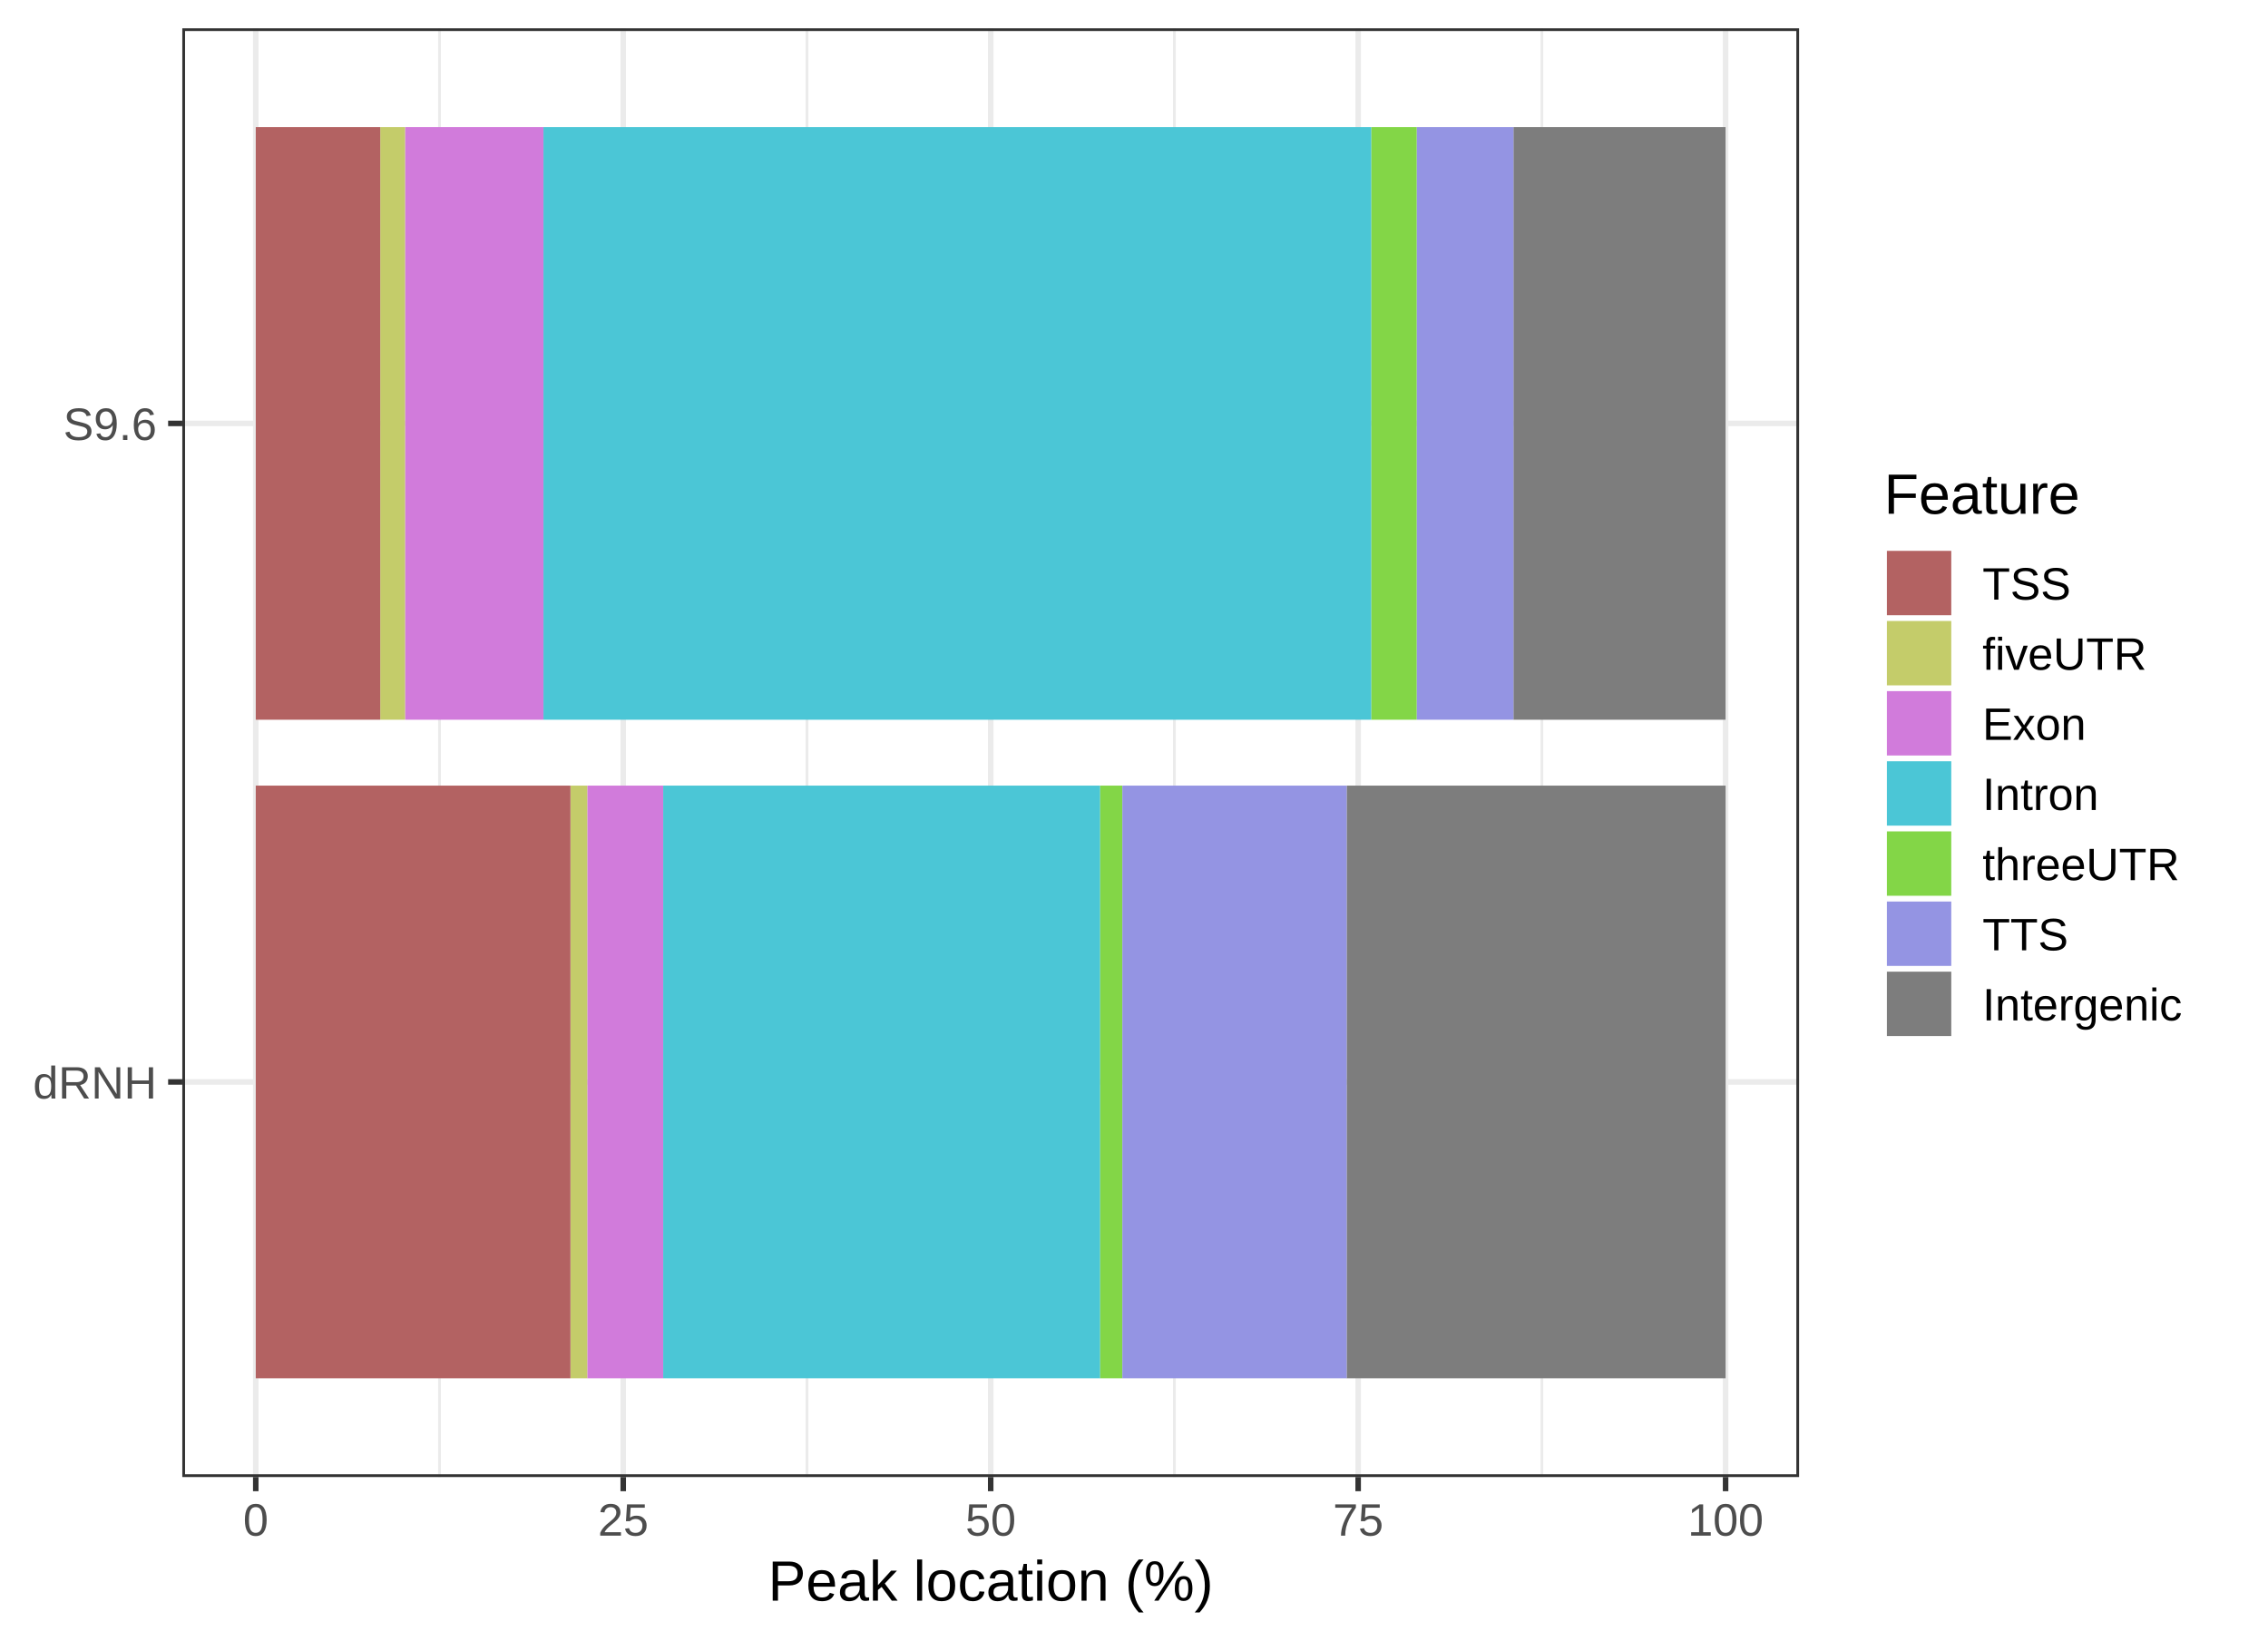
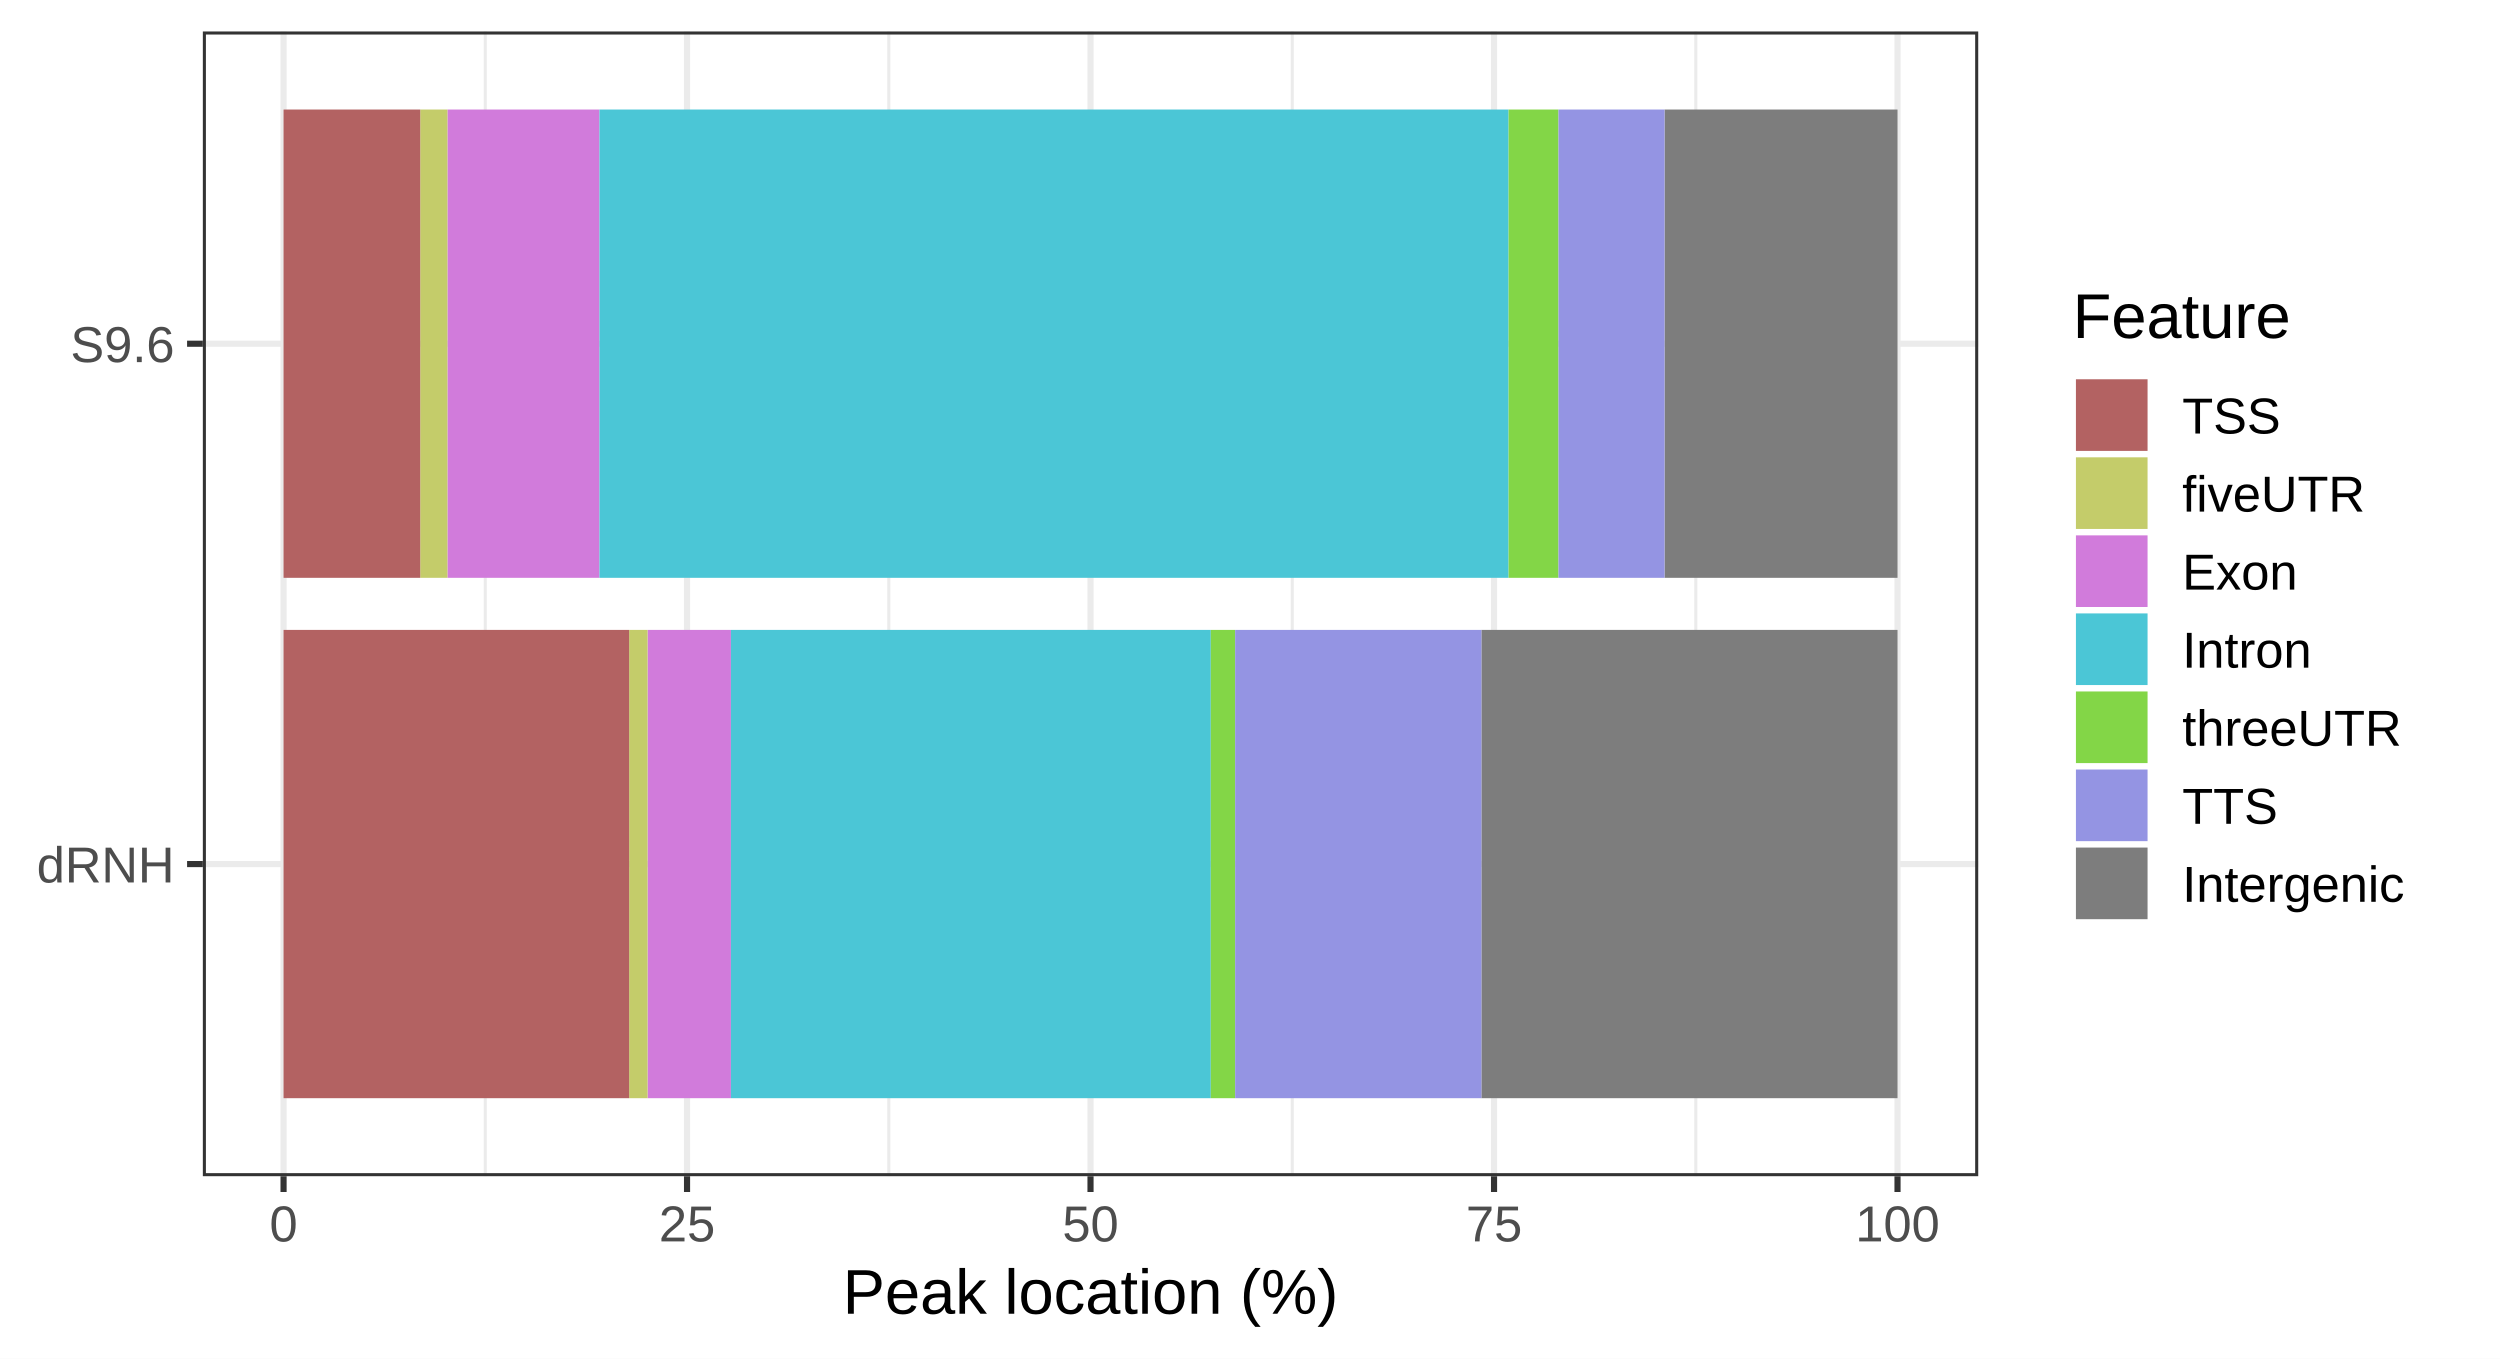
- <svg xmlns="http://www.w3.org/2000/svg" class="svglite" width="558.75pt" height="404.25pt" viewBox="0 0 558.75 404.25">
+ <svg xmlns="http://www.w3.org/2000/svg" class="svglite" width="553.50pt" height="300.75pt" viewBox="0 0 553.50 300.75">
  <defs>
    <style type="text/css">
    .svglite line, .svglite polyline, .svglite polygon, .svglite path, .svglite rect, .svglite circle {
      fill: none;
      stroke: #000000;
      stroke-linecap: round;
      stroke-linejoin: round;
      stroke-miterlimit: 10.00;
    }
  </style>
  </defs>
  <rect width="100%" height="100%" style="stroke: none; fill: #FFFFFF;" />
  <defs>
-     <clipPath id="cpMC4wMHw1NTguNzV8MC4wMHw0MDQuMjU=">
-       <rect x="0.00" y="0.00" width="558.75" height="404.25" />
+     <clipPath id="cpMC4wMHw1NTMuNTB8MC4wMHwzMDAuNzU=">
+       <rect x="0.00" y="0.00" width="553.50" height="300.75" />
    </clipPath>
  </defs>
-   <g clip-path="url(#cpMC4wMHw1NTguNzV8MC4wMHw0MDQuMjU=)">
-     <rect x="0" y="0.00" width="558.75" height="404.25" style="stroke-width: 1.36; stroke: #FFFFFF; fill: #FFFFFF;" />
+   <g clip-path="url(#cpMC4wMHw1NTMuNTB8MC4wMHwzMDAuNzU=)">
+     <rect x="0" y="0.00" width="553.50" height="300.75" style="stroke-width: 1.36; stroke: #FFFFFF; fill: #FFFFFF;" />
  </g>
  <defs>
-     <clipPath id="cpNDQuOTF8NDQzLjIzfDYuOTd8MzYzLjky">
-       <rect x="44.91" y="6.97" width="398.32" height="356.94" />
+     <clipPath id="cpNDQuOTF8NDM3Ljk4fDYuOTd8MjYwLjQy">
+       <rect x="44.91" y="6.97" width="393.07" height="253.44" />
    </clipPath>
  </defs>
-   <g clip-path="url(#cpNDQuOTF8NDQzLjIzfDYuOTd8MzYzLjky)">
-     <rect x="44.91" y="6.97" width="398.32" height="356.94" style="stroke-width: 1.36; stroke: none; fill: #FFFFFF;" />
-     <polyline points="108.28,363.92 108.28,6.97 " style="stroke-width: 0.68; stroke: #EBEBEB; stroke-linecap: butt;" />
-     <polyline points="198.81,363.92 198.81,6.97 " style="stroke-width: 0.68; stroke: #EBEBEB; stroke-linecap: butt;" />
-     <polyline points="289.33,363.92 289.33,6.97 " style="stroke-width: 0.68; stroke: #EBEBEB; stroke-linecap: butt;" />
-     <polyline points="379.86,363.92 379.86,6.97 " style="stroke-width: 0.68; stroke: #EBEBEB; stroke-linecap: butt;" />
-     <polyline points="44.91,266.57 443.23,266.57 " style="stroke-width: 1.36; stroke: #EBEBEB; stroke-linecap: butt;" />
-     <polyline points="44.91,104.32 443.23,104.32 " style="stroke-width: 1.36; stroke: #EBEBEB; stroke-linecap: butt;" />
-     <polyline points="63.01,363.92 63.01,6.97 " style="stroke-width: 1.36; stroke: #EBEBEB; stroke-linecap: butt;" />
-     <polyline points="153.54,363.92 153.54,6.97 " style="stroke-width: 1.36; stroke: #EBEBEB; stroke-linecap: butt;" />
-     <polyline points="244.07,363.92 244.07,6.97 " style="stroke-width: 1.36; stroke: #EBEBEB; stroke-linecap: butt;" />
-     <polyline points="334.60,363.92 334.60,6.97 " style="stroke-width: 1.36; stroke: #EBEBEB; stroke-linecap: butt;" />
-     <polyline points="425.12,363.92 425.12,6.97 " style="stroke-width: 1.36; stroke: #EBEBEB; stroke-linecap: butt;" />
-     <rect x="144.68" y="193.56" width="18.71" height="146.02" style="stroke-width: 1.07; stroke: none; stroke-linecap: square; stroke-linejoin: miter; fill: #D17BDB;" />
-     <rect x="140.55" y="193.56" width="4.13" height="146.02" style="stroke-width: 1.07; stroke: none; stroke-linecap: square; stroke-linejoin: miter; fill: #C4CC6A;" />
-     <rect x="331.76" y="193.56" width="93.37" height="146.02" style="stroke-width: 1.07; stroke: none; stroke-linecap: square; stroke-linejoin: miter; fill: #7D7D7D;" />
-     <rect x="163.39" y="193.56" width="107.66" height="146.02" style="stroke-width: 1.07; stroke: none; stroke-linecap: square; stroke-linejoin: miter; fill: #4BC6D6;" />
-     <rect x="271.05" y="193.56" width="5.46" height="146.02" style="stroke-width: 1.07; stroke: none; stroke-linecap: square; stroke-linejoin: miter; fill: #83D647;" />
-     <rect x="63.01" y="193.56" width="77.53" height="146.02" style="stroke-width: 1.07; stroke: none; stroke-linecap: square; stroke-linejoin: miter; fill: #B36262;" />
-     <rect x="276.51" y="193.56" width="55.25" height="146.02" style="stroke-width: 1.07; stroke: none; stroke-linecap: square; stroke-linejoin: miter; fill: #9494E3;" />
-     <rect x="99.78" y="31.31" width="34.11" height="146.02" style="stroke-width: 1.07; stroke: none; stroke-linecap: square; stroke-linejoin: miter; fill: #D17BDB;" />
-     <rect x="93.68" y="31.31" width="6.10" height="146.02" style="stroke-width: 1.07; stroke: none; stroke-linecap: square; stroke-linejoin: miter; fill: #C4CC6A;" />
-     <rect x="372.85" y="31.31" width="52.27" height="146.02" style="stroke-width: 1.07; stroke: none; stroke-linecap: square; stroke-linejoin: miter; fill: #7D7D7D;" />
-     <rect x="133.89" y="31.31" width="203.97" height="146.02" style="stroke-width: 1.07; stroke: none; stroke-linecap: square; stroke-linejoin: miter; fill: #4BC6D6;" />
-     <rect x="337.86" y="31.31" width="11.19" height="146.02" style="stroke-width: 1.07; stroke: none; stroke-linecap: square; stroke-linejoin: miter; fill: #83D647;" />
-     <rect x="63.01" y="31.31" width="30.67" height="146.02" style="stroke-width: 1.07; stroke: none; stroke-linecap: square; stroke-linejoin: miter; fill: #B36262;" />
-     <rect x="349.06" y="31.31" width="23.80" height="146.02" style="stroke-width: 1.07; stroke: none; stroke-linecap: square; stroke-linejoin: miter; fill: #9494E3;" />
-     <rect x="44.91" y="6.97" width="398.32" height="356.94" style="stroke-width: 1.36; stroke: #333333;" />
+   <g clip-path="url(#cpNDQuOTF8NDM3Ljk4fDYuOTd8MjYwLjQy)">
+     <rect x="44.91" y="6.97" width="393.07" height="253.44" style="stroke-width: 1.36; stroke: none; fill: #FFFFFF;" />
+     <polyline points="107.44,260.42 107.44,6.97 " style="stroke-width: 0.68; stroke: #EBEBEB; stroke-linecap: butt;" />
+     <polyline points="196.78,260.42 196.78,6.97 " style="stroke-width: 0.68; stroke: #EBEBEB; stroke-linecap: butt;" />
+     <polyline points="286.11,260.42 286.11,6.97 " style="stroke-width: 0.68; stroke: #EBEBEB; stroke-linecap: butt;" />
+     <polyline points="375.45,260.42 375.45,6.97 " style="stroke-width: 0.68; stroke: #EBEBEB; stroke-linecap: butt;" />
+     <polyline points="44.91,191.30 437.98,191.30 " style="stroke-width: 1.36; stroke: #EBEBEB; stroke-linecap: butt;" />
+     <polyline points="44.91,76.10 437.98,76.10 " style="stroke-width: 1.36; stroke: #EBEBEB; stroke-linecap: butt;" />
+     <polyline points="62.78,260.42 62.78,6.97 " style="stroke-width: 1.36; stroke: #EBEBEB; stroke-linecap: butt;" />
+     <polyline points="152.11,260.42 152.11,6.97 " style="stroke-width: 1.36; stroke: #EBEBEB; stroke-linecap: butt;" />
+     <polyline points="241.44,260.42 241.44,6.97 " style="stroke-width: 1.36; stroke: #EBEBEB; stroke-linecap: butt;" />
+     <polyline points="330.78,260.42 330.78,6.97 " style="stroke-width: 1.36; stroke: #EBEBEB; stroke-linecap: butt;" />
+     <polyline points="420.11,260.42 420.11,6.97 " style="stroke-width: 1.36; stroke: #EBEBEB; stroke-linecap: butt;" />
+     <rect x="143.37" y="139.46" width="18.46" height="103.68" style="stroke-width: 1.07; stroke: none; stroke-linecap: square; stroke-linejoin: miter; fill: #D17BDB;" />
+     <rect x="139.29" y="139.46" width="4.08" height="103.68" style="stroke-width: 1.07; stroke: none; stroke-linecap: square; stroke-linejoin: miter; fill: #C4CC6A;" />
+     <rect x="327.98" y="139.46" width="92.13" height="103.68" style="stroke-width: 1.07; stroke: none; stroke-linecap: square; stroke-linejoin: miter; fill: #7D7D7D;" />
+     <rect x="161.83" y="139.46" width="106.24" height="103.68" style="stroke-width: 1.07; stroke: none; stroke-linecap: square; stroke-linejoin: miter; fill: #4BC6D6;" />
+     <rect x="268.07" y="139.46" width="5.38" height="103.68" style="stroke-width: 1.07; stroke: none; stroke-linecap: square; stroke-linejoin: miter; fill: #83D647;" />
+     <rect x="62.78" y="139.46" width="76.51" height="103.68" style="stroke-width: 1.07; stroke: none; stroke-linecap: square; stroke-linejoin: miter; fill: #B36262;" />
+     <rect x="273.46" y="139.46" width="54.52" height="103.68" style="stroke-width: 1.07; stroke: none; stroke-linecap: square; stroke-linejoin: miter; fill: #9494E3;" />
+     <rect x="99.06" y="24.25" width="33.66" height="103.68" style="stroke-width: 1.07; stroke: none; stroke-linecap: square; stroke-linejoin: miter; fill: #D17BDB;" />
+     <rect x="93.04" y="24.25" width="6.02" height="103.68" style="stroke-width: 1.07; stroke: none; stroke-linecap: square; stroke-linejoin: miter; fill: #C4CC6A;" />
+     <rect x="368.53" y="24.25" width="51.58" height="103.68" style="stroke-width: 1.07; stroke: none; stroke-linecap: square; stroke-linejoin: miter; fill: #7D7D7D;" />
+     <rect x="132.72" y="24.25" width="201.28" height="103.68" style="stroke-width: 1.07; stroke: none; stroke-linecap: square; stroke-linejoin: miter; fill: #4BC6D6;" />
+     <rect x="334.00" y="24.25" width="11.05" height="103.68" style="stroke-width: 1.07; stroke: none; stroke-linecap: square; stroke-linejoin: miter; fill: #83D647;" />
+     <rect x="62.78" y="24.25" width="30.26" height="103.68" style="stroke-width: 1.07; stroke: none; stroke-linecap: square; stroke-linejoin: miter; fill: #B36262;" />
+     <rect x="345.05" y="24.25" width="23.48" height="103.68" style="stroke-width: 1.07; stroke: none; stroke-linecap: square; stroke-linejoin: miter; fill: #9494E3;" />
+     <rect x="44.91" y="6.97" width="393.07" height="253.44" style="stroke-width: 1.36; stroke: #333333;" />
  </g>
-   <g clip-path="url(#cpMC4wMHw1NTguNzV8MC4wMHw0MDQuMjU=)">
-     <text x="38.63" y="270.65" text-anchor="end" style="font-size: 11.20px; fill: #4D4D4D; font-family: Liberation Sans;" textLength="31.66px" lengthAdjust="spacingAndGlyphs">dRNH</text>
-     <text x="38.63" y="108.40" text-anchor="end" style="font-size: 11.20px; fill: #4D4D4D; font-family: Liberation Sans;" textLength="24.90px" lengthAdjust="spacingAndGlyphs">S9.6</text>
-     <polyline points="41.42,266.57 44.91,266.57 " style="stroke-width: 1.36; stroke: #333333; stroke-linecap: butt;" />
-     <polyline points="41.42,104.32 44.91,104.32 " style="stroke-width: 1.36; stroke: #333333; stroke-linecap: butt;" />
-     <polyline points="63.01,367.41 63.01,363.92 " style="stroke-width: 1.36; stroke: #333333; stroke-linecap: butt;" />
-     <polyline points="153.54,367.41 153.54,363.92 " style="stroke-width: 1.36; stroke: #333333; stroke-linecap: butt;" />
-     <polyline points="244.07,367.41 244.07,363.92 " style="stroke-width: 1.36; stroke: #333333; stroke-linecap: butt;" />
-     <polyline points="334.60,367.41 334.60,363.92 " style="stroke-width: 1.36; stroke: #333333; stroke-linecap: butt;" />
-     <polyline points="425.12,367.41 425.12,363.92 " style="stroke-width: 1.36; stroke: #333333; stroke-linecap: butt;" />
-     <text x="63.01" y="378.35" text-anchor="middle" style="font-size: 11.20px; fill: #4D4D4D; font-family: Liberation Sans;" textLength="7.12px" lengthAdjust="spacingAndGlyphs">0</text>
-     <text x="153.54" y="378.35" text-anchor="middle" style="font-size: 11.20px; fill: #4D4D4D; font-family: Liberation Sans;" textLength="14.24px" lengthAdjust="spacingAndGlyphs">25</text>
-     <text x="244.07" y="378.35" text-anchor="middle" style="font-size: 11.20px; fill: #4D4D4D; font-family: Liberation Sans;" textLength="14.24px" lengthAdjust="spacingAndGlyphs">50</text>
-     <text x="334.60" y="378.35" text-anchor="middle" style="font-size: 11.20px; fill: #4D4D4D; font-family: Liberation Sans;" textLength="14.24px" lengthAdjust="spacingAndGlyphs">75</text>
-     <text x="425.12" y="378.35" text-anchor="middle" style="font-size: 11.20px; fill: #4D4D4D; font-family: Liberation Sans;" textLength="21.36px" lengthAdjust="spacingAndGlyphs">100</text>
-     <text x="244.07" y="394.37" text-anchor="middle" style="font-size: 14.00px; font-family: Liberation Sans;" textLength="121.87px" lengthAdjust="spacingAndGlyphs">Peak location (%)</text>
-     <rect x="457.18" y="107.95" width="94.60" height="154.99" style="stroke-width: 1.36; stroke: none; fill: #FFFFFF;" />
-     <text x="464.15" y="126.58" style="font-size: 14.00px; font-family: Liberation Sans;" textLength="52.88px" lengthAdjust="spacingAndGlyphs">Feature</text>
-     <rect x="464.15" y="135.01" width="17.28" height="17.28" style="stroke-width: 1.36; stroke: none; fill: #FFFFFF;" />
-     <rect x="464.86" y="135.72" width="15.86" height="15.86" style="stroke-width: 1.07; stroke: none; stroke-linecap: square; stroke-linejoin: miter; fill: #B36262;" />
-     <rect x="464.15" y="152.29" width="17.28" height="17.28" style="stroke-width: 1.36; stroke: none; fill: #FFFFFF;" />
-     <rect x="464.86" y="153.00" width="15.86" height="15.86" style="stroke-width: 1.07; stroke: none; stroke-linecap: square; stroke-linejoin: miter; fill: #C4CC6A;" />
-     <rect x="464.15" y="169.57" width="17.28" height="17.28" style="stroke-width: 1.36; stroke: none; fill: #FFFFFF;" />
-     <rect x="464.86" y="170.28" width="15.86" height="15.86" style="stroke-width: 1.07; stroke: none; stroke-linecap: square; stroke-linejoin: miter; fill: #D17BDB;" />
-     <rect x="464.15" y="186.85" width="17.28" height="17.28" style="stroke-width: 1.36; stroke: none; fill: #FFFFFF;" />
-     <rect x="464.86" y="187.56" width="15.86" height="15.86" style="stroke-width: 1.07; stroke: none; stroke-linecap: square; stroke-linejoin: miter; fill: #4BC6D6;" />
-     <rect x="464.15" y="204.13" width="17.28" height="17.28" style="stroke-width: 1.36; stroke: none; fill: #FFFFFF;" />
-     <rect x="464.86" y="204.84" width="15.86" height="15.86" style="stroke-width: 1.07; stroke: none; stroke-linecap: square; stroke-linejoin: miter; fill: #83D647;" />
-     <rect x="464.15" y="221.41" width="17.28" height="17.28" style="stroke-width: 1.36; stroke: none; fill: #FFFFFF;" />
-     <rect x="464.86" y="222.12" width="15.86" height="15.86" style="stroke-width: 1.07; stroke: none; stroke-linecap: square; stroke-linejoin: miter; fill: #9494E3;" />
-     <rect x="464.15" y="238.69" width="17.28" height="17.28" style="stroke-width: 1.36; stroke: none; fill: #FFFFFF;" />
-     <rect x="464.86" y="239.40" width="15.86" height="15.86" style="stroke-width: 1.07; stroke: none; stroke-linecap: square; stroke-linejoin: miter; fill: #7D7D7D;" />
-     <text x="488.40" y="147.73" style="font-size: 11.20px; font-family: Liberation Sans;" textLength="21.03px" lengthAdjust="spacingAndGlyphs">TSS</text>
-     <text x="488.40" y="165.01" style="font-size: 11.20px; font-family: Liberation Sans;" textLength="43.35px" lengthAdjust="spacingAndGlyphs">fiveUTR</text>
-     <text x="488.40" y="182.29" style="font-size: 11.20px; font-family: Liberation Sans;" textLength="27.29px" lengthAdjust="spacingAndGlyphs">Exon</text>
-     <text x="488.40" y="199.57" style="font-size: 11.20px; font-family: Liberation Sans;" textLength="33.07px" lengthAdjust="spacingAndGlyphs">Intron</text>
-     <text x="488.40" y="216.85" style="font-size: 11.20px; font-family: Liberation Sans;" textLength="52.39px" lengthAdjust="spacingAndGlyphs">threeUTR</text>
-     <text x="488.40" y="234.13" style="font-size: 11.20px; font-family: Liberation Sans;" textLength="20.57px" lengthAdjust="spacingAndGlyphs">TTS</text>
-     <text x="488.40" y="251.41" style="font-size: 11.20px; font-family: Liberation Sans;" textLength="56.40px" lengthAdjust="spacingAndGlyphs">Intergenic</text>
+   <g clip-path="url(#cpMC4wMHw1NTMuNTB8MC4wMHwzMDAuNzU=)">
+     <text x="38.63" y="195.38" text-anchor="end" style="font-size: 11.20px; fill: #4D4D4D; font-family: Liberation Sans;" textLength="31.66px" lengthAdjust="spacingAndGlyphs">dRNH</text>
+     <text x="38.63" y="80.17" text-anchor="end" style="font-size: 11.20px; fill: #4D4D4D; font-family: Liberation Sans;" textLength="24.90px" lengthAdjust="spacingAndGlyphs">S9.6</text>
+     <polyline points="41.42,191.30 44.91,191.30 " style="stroke-width: 1.36; stroke: #333333; stroke-linecap: butt;" />
+     <polyline points="41.42,76.10 44.91,76.10 " style="stroke-width: 1.36; stroke: #333333; stroke-linecap: butt;" />
+     <polyline points="62.78,263.91 62.78,260.42 " style="stroke-width: 1.36; stroke: #333333; stroke-linecap: butt;" />
+     <polyline points="152.11,263.91 152.11,260.42 " style="stroke-width: 1.36; stroke: #333333; stroke-linecap: butt;" />
+     <polyline points="241.44,263.91 241.44,260.42 " style="stroke-width: 1.36; stroke: #333333; stroke-linecap: butt;" />
+     <polyline points="330.78,263.91 330.78,260.42 " style="stroke-width: 1.36; stroke: #333333; stroke-linecap: butt;" />
+     <polyline points="420.11,263.91 420.11,260.42 " style="stroke-width: 1.36; stroke: #333333; stroke-linecap: butt;" />
+     <text x="62.78" y="274.85" text-anchor="middle" style="font-size: 11.20px; fill: #4D4D4D; font-family: Liberation Sans;" textLength="7.12px" lengthAdjust="spacingAndGlyphs">0</text>
+     <text x="152.11" y="274.85" text-anchor="middle" style="font-size: 11.20px; fill: #4D4D4D; font-family: Liberation Sans;" textLength="14.24px" lengthAdjust="spacingAndGlyphs">25</text>
+     <text x="241.44" y="274.85" text-anchor="middle" style="font-size: 11.20px; fill: #4D4D4D; font-family: Liberation Sans;" textLength="14.24px" lengthAdjust="spacingAndGlyphs">50</text>
+     <text x="330.78" y="274.85" text-anchor="middle" style="font-size: 11.20px; fill: #4D4D4D; font-family: Liberation Sans;" textLength="14.24px" lengthAdjust="spacingAndGlyphs">75</text>
+     <text x="420.11" y="274.85" text-anchor="middle" style="font-size: 11.20px; fill: #4D4D4D; font-family: Liberation Sans;" textLength="21.36px" lengthAdjust="spacingAndGlyphs">100</text>
+     <text x="241.44" y="290.87" text-anchor="middle" style="font-size: 14.00px; font-family: Liberation Sans;" textLength="121.87px" lengthAdjust="spacingAndGlyphs">Peak location (%)</text>
+     <rect x="451.93" y="56.20" width="94.60" height="154.99" style="stroke-width: 1.36; stroke: none; fill: #FFFFFF;" />
+     <text x="458.90" y="74.83" style="font-size: 14.00px; font-family: Liberation Sans;" textLength="52.88px" lengthAdjust="spacingAndGlyphs">Feature</text>
+     <rect x="458.90" y="83.26" width="17.28" height="17.28" style="stroke-width: 1.36; stroke: none; fill: #FFFFFF;" />
+     <rect x="459.61" y="83.97" width="15.86" height="15.86" style="stroke-width: 1.07; stroke: none; stroke-linecap: square; stroke-linejoin: miter; fill: #B36262;" />
+     <rect x="458.90" y="100.54" width="17.28" height="17.28" style="stroke-width: 1.36; stroke: none; fill: #FFFFFF;" />
+     <rect x="459.61" y="101.25" width="15.86" height="15.86" style="stroke-width: 1.07; stroke: none; stroke-linecap: square; stroke-linejoin: miter; fill: #C4CC6A;" />
+     <rect x="458.90" y="117.82" width="17.28" height="17.28" style="stroke-width: 1.36; stroke: none; fill: #FFFFFF;" />
+     <rect x="459.61" y="118.53" width="15.86" height="15.86" style="stroke-width: 1.07; stroke: none; stroke-linecap: square; stroke-linejoin: miter; fill: #D17BDB;" />
+     <rect x="458.90" y="135.10" width="17.28" height="17.28" style="stroke-width: 1.36; stroke: none; fill: #FFFFFF;" />
+     <rect x="459.61" y="135.81" width="15.86" height="15.86" style="stroke-width: 1.07; stroke: none; stroke-linecap: square; stroke-linejoin: miter; fill: #4BC6D6;" />
+     <rect x="458.90" y="152.38" width="17.28" height="17.28" style="stroke-width: 1.36; stroke: none; fill: #FFFFFF;" />
+     <rect x="459.61" y="153.09" width="15.86" height="15.86" style="stroke-width: 1.07; stroke: none; stroke-linecap: square; stroke-linejoin: miter; fill: #83D647;" />
+     <rect x="458.90" y="169.66" width="17.28" height="17.28" style="stroke-width: 1.36; stroke: none; fill: #FFFFFF;" />
+     <rect x="459.61" y="170.37" width="15.86" height="15.86" style="stroke-width: 1.07; stroke: none; stroke-linecap: square; stroke-linejoin: miter; fill: #9494E3;" />
+     <rect x="458.90" y="186.94" width="17.28" height="17.28" style="stroke-width: 1.36; stroke: none; fill: #FFFFFF;" />
+     <rect x="459.61" y="187.65" width="15.86" height="15.86" style="stroke-width: 1.07; stroke: none; stroke-linecap: square; stroke-linejoin: miter; fill: #7D7D7D;" />
+     <text x="483.15" y="95.98" style="font-size: 11.20px; font-family: Liberation Sans;" textLength="21.03px" lengthAdjust="spacingAndGlyphs">TSS</text>
+     <text x="483.15" y="113.26" style="font-size: 11.20px; font-family: Liberation Sans;" textLength="43.35px" lengthAdjust="spacingAndGlyphs">fiveUTR</text>
+     <text x="483.15" y="130.54" style="font-size: 11.20px; font-family: Liberation Sans;" textLength="27.29px" lengthAdjust="spacingAndGlyphs">Exon</text>
+     <text x="483.15" y="147.82" style="font-size: 11.20px; font-family: Liberation Sans;" textLength="33.07px" lengthAdjust="spacingAndGlyphs">Intron</text>
+     <text x="483.15" y="165.10" style="font-size: 11.20px; font-family: Liberation Sans;" textLength="52.39px" lengthAdjust="spacingAndGlyphs">threeUTR</text>
+     <text x="483.15" y="182.38" style="font-size: 11.20px; font-family: Liberation Sans;" textLength="20.57px" lengthAdjust="spacingAndGlyphs">TTS</text>
+     <text x="483.15" y="199.66" style="font-size: 11.20px; font-family: Liberation Sans;" textLength="56.40px" lengthAdjust="spacingAndGlyphs">Intergenic</text>
  </g>
</svg>
